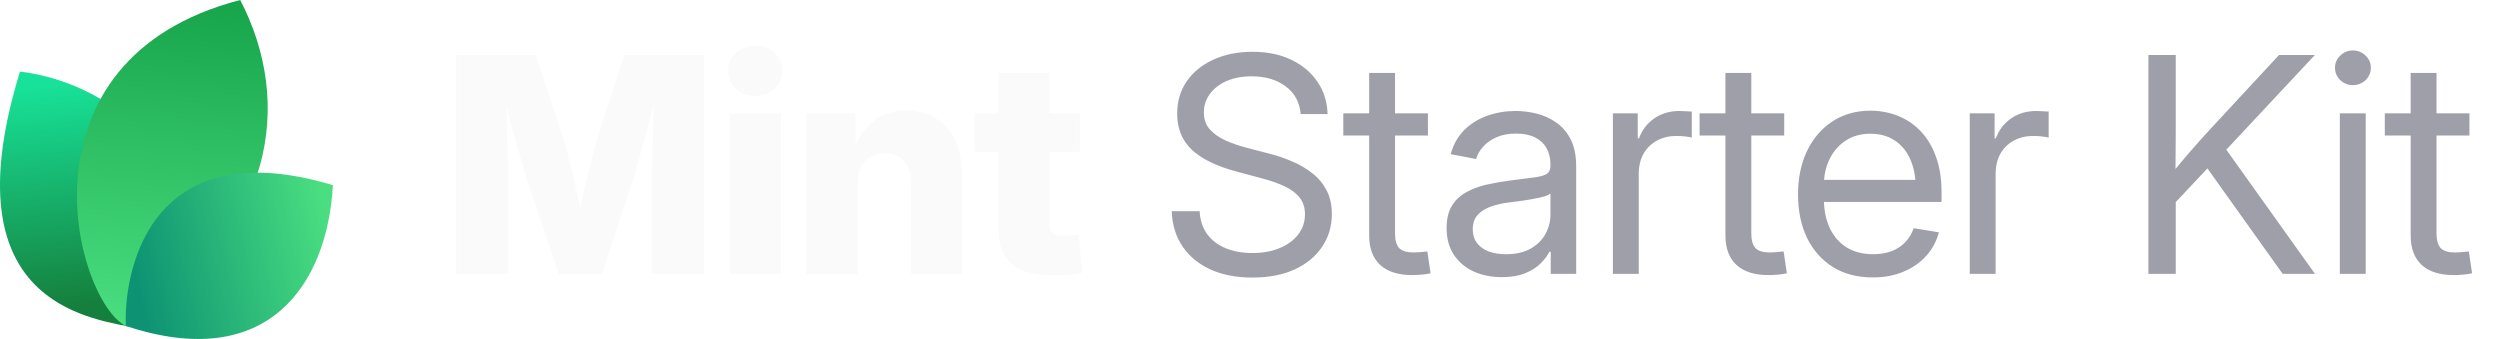
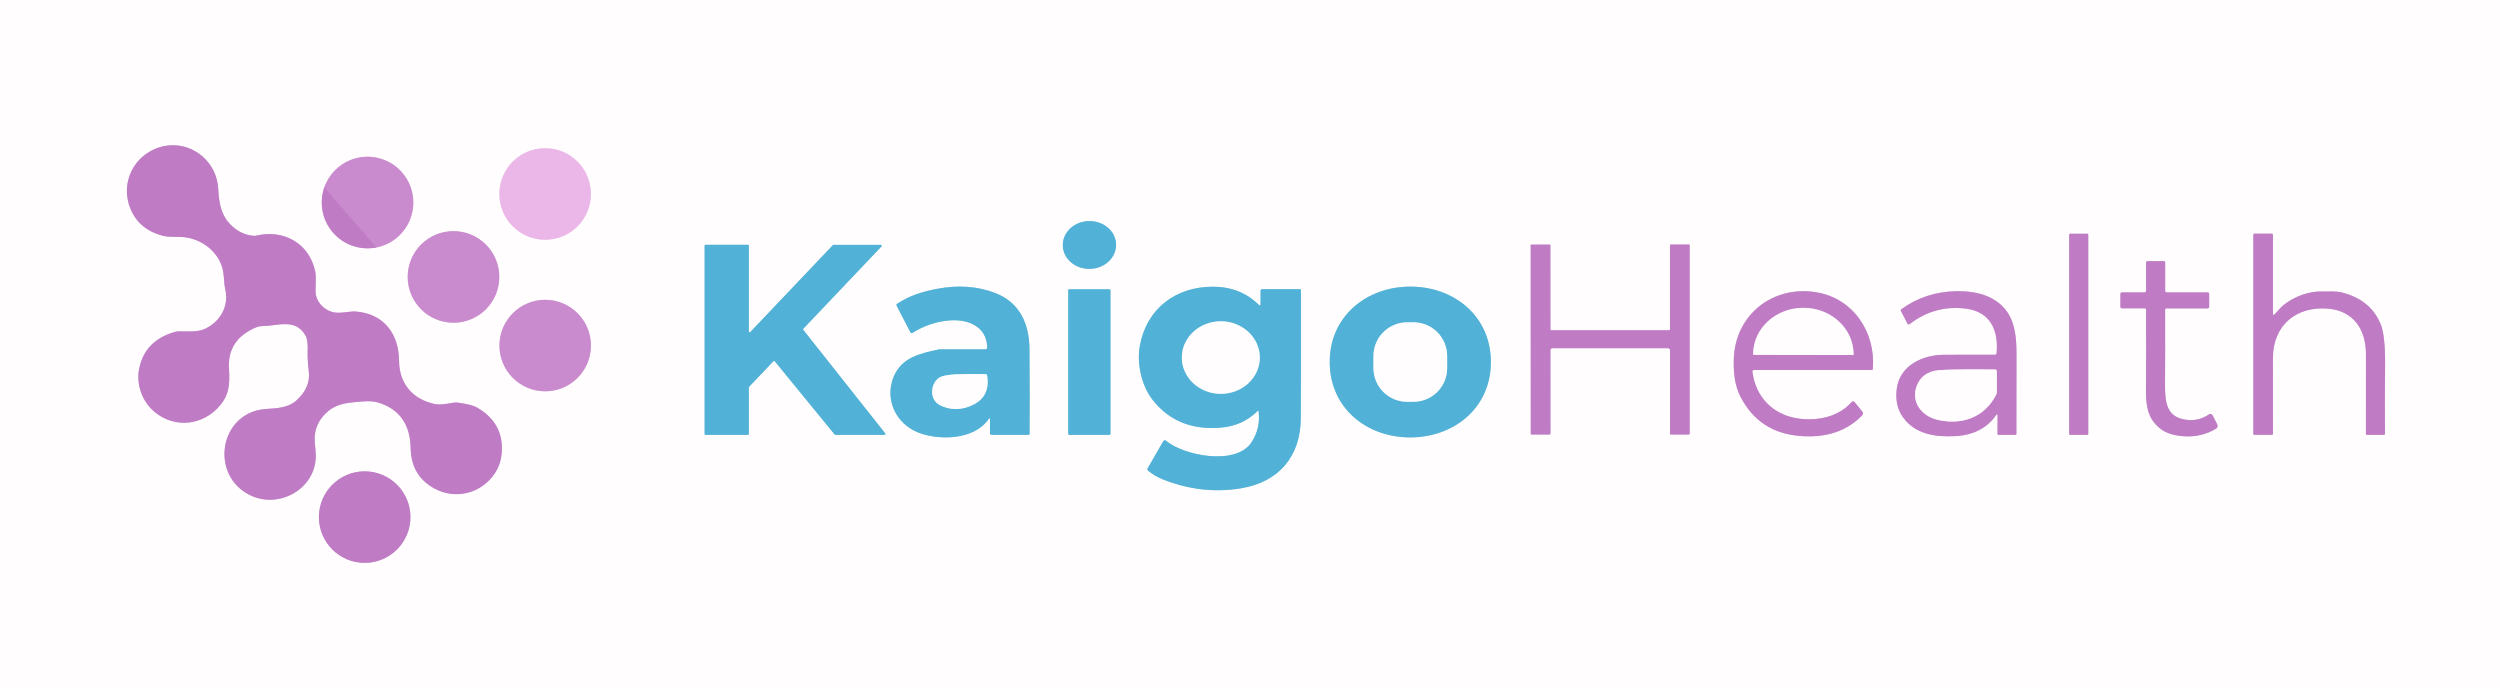
- <svg xmlns="http://www.w3.org/2000/svg" width="177" height="24" viewBox="0 0 177 24" fill="none">
-   <path d="M9.061 23.108C5.268 22.377 -3.391 20.627 1.417 5.064C9.634 6.099 16.973 14.064 9.061 23.108Z" fill="url(#paint0_linear_17557_2145)" />
-   <path d="M8.919 23.094C5.276 21.222 0.784 4.209 17.007 0C20.757 7.193 19.621 16.545 8.919 23.094Z" fill="url(#paint1_linear_17557_2145)" />
-   <path d="M8.914 23.079C8.735 19.882 10.159 9.085 23.57 13.111C23.181 20.123 18.984 26.418 8.914 23.079Z" fill="url(#paint2_linear_17557_2145)" />
-   <path d="M32.301 19.392V3.894H37.938L39.925 9.948C40.036 10.315 40.164 10.787 40.31 11.362C40.462 11.938 40.611 12.552 40.757 13.204C40.91 13.855 41.048 14.483 41.173 15.086C41.305 15.682 41.412 16.192 41.495 16.615H40.695C40.771 16.192 40.871 15.682 40.996 15.086C41.128 14.49 41.267 13.866 41.412 13.214C41.565 12.562 41.714 11.948 41.86 11.373C42.005 10.79 42.133 10.315 42.244 9.948L44.2 3.894H49.848V19.392H46.166V12.704C46.166 12.357 46.173 11.917 46.187 11.383C46.2 10.849 46.214 10.27 46.228 9.646C46.249 9.022 46.266 8.391 46.28 7.753C46.301 7.115 46.311 6.519 46.311 5.964H46.623C46.485 6.561 46.332 7.181 46.166 7.826C45.999 8.471 45.833 9.102 45.666 9.719C45.507 10.336 45.351 10.901 45.198 11.414C45.053 11.928 44.928 12.357 44.824 12.704L42.608 19.392H39.561L37.314 12.704C37.203 12.357 37.072 11.928 36.919 11.414C36.773 10.901 36.614 10.34 36.441 9.729C36.274 9.112 36.104 8.481 35.931 7.836C35.764 7.192 35.608 6.567 35.463 5.964H35.827C35.834 6.512 35.844 7.105 35.858 7.743C35.872 8.374 35.886 9.005 35.9 9.636C35.92 10.26 35.938 10.839 35.952 11.373C35.965 11.907 35.972 12.351 35.972 12.704V19.392H32.301ZM51.668 19.392V8.024H55.288V19.392H51.668ZM53.468 6.786C52.927 6.786 52.473 6.616 52.105 6.276C51.738 5.93 51.554 5.507 51.554 5.007C51.554 4.508 51.738 4.088 52.105 3.749C52.473 3.409 52.927 3.239 53.468 3.239C54.009 3.239 54.463 3.409 54.83 3.749C55.198 4.082 55.382 4.501 55.382 5.007C55.382 5.507 55.198 5.93 54.83 6.276C54.463 6.616 54.009 6.786 53.468 6.786ZM60.708 13.027V19.392H57.088V8.024H60.551L60.593 10.967H60.281C60.593 10.024 61.061 9.268 61.685 8.7C62.309 8.124 63.138 7.836 64.171 7.836C64.975 7.836 65.672 8.017 66.262 8.377C66.851 8.731 67.302 9.234 67.614 9.885C67.933 10.537 68.092 11.307 68.092 12.194V19.392H64.483V12.912C64.483 12.26 64.32 11.754 63.994 11.394C63.675 11.033 63.221 10.853 62.632 10.853C62.25 10.853 61.914 10.936 61.623 11.102C61.332 11.269 61.106 11.515 60.947 11.841C60.787 12.16 60.708 12.555 60.708 13.027ZM76.456 8.024V10.749H69.008V8.024H76.456ZM70.683 5.163H74.292V15.783C74.292 16.102 74.361 16.334 74.5 16.48C74.646 16.625 74.899 16.698 75.259 16.698C75.405 16.698 75.596 16.688 75.831 16.667C76.074 16.646 76.251 16.629 76.362 16.615L76.632 19.309C76.313 19.378 75.963 19.427 75.582 19.455C75.207 19.482 74.836 19.496 74.469 19.496C73.2 19.496 72.25 19.222 71.619 18.674C70.995 18.127 70.683 17.308 70.683 16.22V5.163Z" fill="#FAFAFA" />
-   <path d="M88.667 19.652C87.523 19.652 86.528 19.458 85.682 19.07C84.843 18.681 84.188 18.137 83.716 17.437C83.245 16.736 82.992 15.908 82.957 14.951H84.933C84.968 15.596 85.148 16.14 85.474 16.584C85.8 17.021 86.24 17.354 86.795 17.582C87.35 17.804 87.974 17.915 88.667 17.915C89.388 17.915 90.026 17.801 90.581 17.572C91.143 17.343 91.583 17.024 91.902 16.615C92.228 16.199 92.391 15.717 92.391 15.169C92.391 14.698 92.266 14.306 92.017 13.994C91.767 13.675 91.413 13.408 90.956 13.193C90.498 12.978 89.954 12.787 89.323 12.621L87.502 12.132C86.123 11.765 85.082 11.255 84.382 10.603C83.689 9.944 83.342 9.095 83.342 8.055C83.342 7.174 83.571 6.404 84.028 5.746C84.486 5.087 85.117 4.577 85.921 4.217C86.726 3.849 87.645 3.666 88.678 3.666C89.718 3.666 90.63 3.853 91.413 4.227C92.204 4.602 92.824 5.122 93.275 5.787C93.726 6.446 93.965 7.209 93.993 8.076H92.089C92.013 7.23 91.656 6.574 91.018 6.11C90.387 5.638 89.586 5.403 88.615 5.403C87.95 5.403 87.36 5.513 86.847 5.735C86.341 5.957 85.946 6.262 85.661 6.651C85.377 7.032 85.235 7.469 85.235 7.961C85.235 8.447 85.377 8.849 85.661 9.168C85.946 9.48 86.317 9.74 86.774 9.948C87.232 10.149 87.724 10.319 88.251 10.457L89.884 10.884C90.439 11.023 90.977 11.206 91.496 11.435C92.023 11.657 92.495 11.934 92.911 12.267C93.334 12.593 93.67 12.995 93.92 13.474C94.17 13.945 94.294 14.504 94.294 15.149C94.294 16.015 94.066 16.788 93.608 17.468C93.157 18.148 92.512 18.681 91.673 19.07C90.834 19.458 89.832 19.652 88.667 19.652ZM101.097 8.024V9.594H95.106V8.024H101.097ZM96.937 5.163H98.767V16.521C98.767 17 98.865 17.347 99.059 17.562C99.26 17.77 99.6 17.874 100.078 17.874C100.21 17.874 100.366 17.867 100.546 17.853C100.733 17.832 100.903 17.815 101.056 17.801L101.285 19.351C101.097 19.392 100.886 19.423 100.65 19.444C100.414 19.465 100.189 19.475 99.974 19.475C98.996 19.475 98.244 19.236 97.717 18.758C97.197 18.272 96.937 17.579 96.937 16.677V5.163ZM106.33 19.621C105.595 19.621 104.932 19.489 104.343 19.226C103.754 18.955 103.285 18.564 102.939 18.05C102.592 17.53 102.419 16.896 102.419 16.147C102.419 15.495 102.547 14.965 102.804 14.556C103.06 14.146 103.403 13.828 103.833 13.599C104.263 13.363 104.742 13.186 105.269 13.068C105.796 12.95 106.333 12.857 106.881 12.787C107.574 12.69 108.132 12.617 108.555 12.569C108.978 12.52 109.287 12.441 109.481 12.33C109.675 12.212 109.772 12.014 109.772 11.737V11.654C109.772 11.203 109.679 10.815 109.492 10.489C109.311 10.163 109.041 9.91 108.68 9.729C108.32 9.549 107.872 9.459 107.338 9.459C106.805 9.459 106.34 9.546 105.945 9.719C105.556 9.892 105.241 10.118 104.998 10.395C104.755 10.665 104.593 10.953 104.509 11.258L102.71 10.915C102.897 10.222 103.22 9.65 103.677 9.199C104.135 8.748 104.679 8.412 105.31 8.19C105.941 7.968 106.607 7.857 107.307 7.857C107.8 7.857 108.295 7.92 108.795 8.044C109.301 8.169 109.765 8.381 110.188 8.679C110.611 8.97 110.951 9.369 111.208 9.875C111.464 10.374 111.593 11.005 111.593 11.768V19.392H109.793V17.822H109.7C109.568 18.085 109.363 18.359 109.086 18.643C108.809 18.921 108.444 19.153 107.994 19.34C107.543 19.527 106.988 19.621 106.33 19.621ZM106.621 17.998C107.321 17.998 107.904 17.867 108.368 17.603C108.84 17.333 109.19 16.986 109.419 16.563C109.654 16.133 109.772 15.682 109.772 15.211V13.692C109.703 13.769 109.554 13.841 109.325 13.911C109.096 13.973 108.829 14.032 108.524 14.088C108.226 14.143 107.921 14.192 107.609 14.233C107.304 14.275 107.033 14.309 106.798 14.337C106.354 14.393 105.938 14.49 105.549 14.628C105.168 14.76 104.86 14.954 104.624 15.211C104.388 15.467 104.27 15.811 104.27 16.241C104.27 16.615 104.367 16.934 104.561 17.198C104.762 17.461 105.04 17.662 105.393 17.801C105.747 17.933 106.156 17.998 106.621 17.998ZM114.193 19.392V8.024H115.951V9.792H116.045C116.253 9.209 116.61 8.741 117.116 8.388C117.622 8.034 118.219 7.857 118.905 7.857C119.058 7.857 119.217 7.864 119.384 7.878C119.55 7.885 119.682 7.892 119.779 7.899V9.74C119.716 9.719 119.578 9.695 119.363 9.667C119.155 9.639 118.922 9.625 118.666 9.625C118.174 9.625 117.726 9.733 117.324 9.948C116.922 10.163 116.603 10.471 116.367 10.874C116.138 11.276 116.024 11.758 116.024 12.319V19.392H114.193ZM126.322 8.024V9.594H120.33V8.024H126.322ZM122.161 5.163H123.992V16.521C123.992 17 124.089 17.347 124.283 17.562C124.484 17.77 124.824 17.874 125.302 17.874C125.434 17.874 125.59 17.867 125.77 17.853C125.958 17.832 126.127 17.815 126.28 17.801L126.509 19.351C126.322 19.392 126.11 19.423 125.874 19.444C125.639 19.465 125.413 19.475 125.198 19.475C124.221 19.475 123.468 19.236 122.941 18.758C122.421 18.272 122.161 17.579 122.161 16.677V5.163ZM132.604 19.642C131.502 19.642 130.555 19.396 129.765 18.903C128.974 18.404 128.364 17.714 127.934 16.834C127.511 15.946 127.3 14.927 127.3 13.775C127.3 12.611 127.511 11.584 127.934 10.697C128.364 9.802 128.964 9.102 129.734 8.596C130.51 8.089 131.408 7.836 132.428 7.836C133.1 7.836 133.738 7.954 134.341 8.19C134.952 8.426 135.489 8.783 135.954 9.261C136.425 9.74 136.793 10.343 137.056 11.071C137.327 11.792 137.462 12.645 137.462 13.63V14.296H128.433V12.735H136.463L135.631 13.297C135.631 12.541 135.506 11.876 135.257 11.3C135.007 10.725 134.643 10.277 134.165 9.958C133.686 9.632 133.107 9.469 132.428 9.469C131.748 9.469 131.162 9.632 130.67 9.958C130.177 10.284 129.796 10.725 129.526 11.279C129.262 11.827 129.13 12.441 129.13 13.12V14.046C129.13 14.864 129.273 15.572 129.557 16.168C129.841 16.757 130.243 17.211 130.763 17.53C131.283 17.842 131.901 17.998 132.615 17.998C133.093 17.998 133.523 17.929 133.905 17.79C134.293 17.645 134.619 17.433 134.882 17.156C135.153 16.879 135.354 16.546 135.486 16.157L137.275 16.449C137.108 17.08 136.81 17.634 136.38 18.113C135.95 18.591 135.413 18.966 134.768 19.236C134.123 19.507 133.402 19.642 132.604 19.642ZM139.459 19.392V8.024H141.217V9.792H141.311C141.519 9.209 141.876 8.741 142.382 8.388C142.888 8.034 143.485 7.857 144.171 7.857C144.324 7.857 144.483 7.864 144.649 7.878C144.816 7.885 144.948 7.892 145.045 7.899V9.74C144.982 9.719 144.844 9.695 144.629 9.667C144.421 9.639 144.188 9.625 143.932 9.625C143.439 9.625 142.992 9.733 142.59 9.948C142.188 10.163 141.869 10.471 141.633 10.874C141.404 11.276 141.29 11.758 141.29 12.319V19.392H139.459ZM153.429 14.961V12.715C153.783 12.257 154.136 11.82 154.49 11.404C154.844 10.981 155.204 10.565 155.572 10.156C155.939 9.74 156.314 9.327 156.695 8.918L161.355 3.894H163.893L157.277 10.967H157.184L153.429 14.961ZM152.108 19.392V3.894H154.043V9.241L154.022 12.559L154.043 13.505V19.392H152.108ZM161.615 19.392L155.967 11.477L157.173 9.969L163.903 19.392H161.615ZM165.661 19.392V8.024H167.492V19.392H165.661ZM166.587 6.027C166.24 6.027 165.942 5.909 165.692 5.673C165.443 5.43 165.318 5.139 165.318 4.799C165.318 4.459 165.443 4.172 165.692 3.936C165.942 3.693 166.24 3.572 166.587 3.572C166.934 3.572 167.232 3.693 167.482 3.936C167.731 4.172 167.856 4.459 167.856 4.799C167.856 5.139 167.731 5.43 167.482 5.673C167.232 5.909 166.934 6.027 166.587 6.027ZM174.836 8.024V9.594H168.844V8.024H174.836ZM170.675 5.163H172.506V16.521C172.506 17 172.603 17.347 172.797 17.562C172.998 17.77 173.338 17.874 173.816 17.874C173.948 17.874 174.104 17.867 174.284 17.853C174.472 17.832 174.641 17.815 174.794 17.801L175.023 19.351C174.836 19.392 174.624 19.423 174.388 19.444C174.153 19.465 173.927 19.475 173.712 19.475C172.735 19.475 171.982 19.236 171.455 18.758C170.935 18.272 170.675 17.579 170.675 16.677V5.163Z" fill="#9F9FA9" />
-   <defs>
-     <linearGradient id="paint0_linear_17557_2145" x1="3.776" y1="5.916" x2="5.232" y2="21.559" gradientUnits="userSpaceOnUse">
-       <stop stop-color="#18E299" />
-       <stop offset="1" stop-color="#15803D" />
-     </linearGradient>
-     <linearGradient id="paint1_linear_17557_2145" x1="12.171" y1="-0.718" x2="10.19" y2="22.983" gradientUnits="userSpaceOnUse">
-       <stop stop-color="#16A34A" />
-       <stop offset="1" stop-color="#4ADE80" />
-     </linearGradient>
-     <linearGradient id="paint2_linear_17557_2145" x1="23.133" y1="15.353" x2="9.338" y2="18.52" gradientUnits="userSpaceOnUse">
-       <stop stop-color="#4ADE80" />
-       <stop offset="1" stop-color="#0D9373" />
-     </linearGradient>
-   </defs>
+ <svg xmlns="http://www.w3.org/2000/svg" version="1.1" viewBox="0.00 0.00 946.00 260.00">
+   <g stroke-width="2.00" fill="none" stroke-linecap="butt">
+     <path stroke="#dfbde2" vector-effect="non-scaling-stroke" d="   M 96.04 89.23   Q 92.22 88.94 89.10 86.62   C 84.03 82.85 82.90 77.81 82.59 71.63   C 81.96 59.28 69.44 51.34 58.07 56.62   C 49.56 60.58 45.81 70.33 49.35 78.96   Q 52.62 86.94 61.79 89.27   Q 63.33 89.66 67.75 89.65   C 76.34 89.62 84.06 95.98 84.65 104.28   Q 84.94 108.36 85.20 109.37   C 86.84 115.76 83.25 121.89 77.49 124.46   C 74.59 125.75 71.10 125.39 67.80 125.39   A 6.47 6.34 -52.4 0 0 66.03 125.64   Q 54.94 128.83 52.70 139.31   C 51.42 145.32 53.73 151.91 58.51 155.89   C 66.13 162.25 76.99 161.02 83.33 153.34   C 86.67 149.31 87.01 145.60 86.65 139.37   Q 86.01 128.47 96.89 123.88   A 6.03 5.98 -56.8 0 1 99.14 123.40   C 105.30 123.33 111.66 120.35 115.54 126.85   Q 116.63 128.67 116.42 132.92   Q 116.28 135.70 116.85 140.50   Q 117.60 146.70 112.08 151.61   C 109.14 154.23 104.80 154.53 101.00 154.73   C 82.74 155.69 78.96 180.50 95.31 187.69   C 106.17 192.48 119.67 184.65 119.50 172.26   C 119.47 169.82 118.89 167.08 119.11 164.88   Q 119.68 159.18 124.43 155.38   C 128.09 152.46 132.31 152.35 137.19 151.92   Q 140.83 151.59 143.26 152.36   Q 155.14 156.10 155.40 169.63   Q 155.60 180.12 164.47 184.89   C 172.58 189.24 182.32 186.64 187.32 178.99   Q 190.21 174.58 189.88 168.49   Q 189.38 159.33 180.53 154.22   Q 178.56 153.08 173.17 152.35   A 5.13 4.98 -45.8 0 0 171.47 152.40   Q 166.66 153.34 164.52 152.89   C 156.11 151.09 151.07 145.13 151.01 136.64   C 150.94 126.13 145.09 118.75 134.76 117.89   C 132.17 117.68 128.53 118.85 125.77 118.08   C 122.30 117.11 119.43 114.00 119.40 110.18   C 119.38 107.75 119.73 104.65 119.22 102.44   C 116.86 92.04 107.41 86.74 97.03 89.15   A 3.14 3.09 -49.1 0 1 96.04 89.23" />
+     <path stroke="#f5daf3" vector-effect="non-scaling-stroke" d="   M 223.60 73.40   A 17.32 17.32 0.0 0 0 206.28 56.08   A 17.32 17.32 0.0 0 0 188.96 73.40   A 17.32 17.32 0.0 0 0 206.28 90.72   A 17.32 17.32 0.0 0 0 223.60 73.40" />
+     <path stroke="#dfbde2" vector-effect="non-scaling-stroke" d="   M 122.71 70.95   A 17.35 17.33 32.1 0 0 126.84 88.91   A 17.36 17.34 -28.1 0 0 142.45 93.64" />
+     <path stroke="#e5c4e6" vector-effect="non-scaling-stroke" d="   M 142.45 93.64   A 17.37 17.32 14.4 0 0 152.32 87.81   A 17.33 17.32 -45.9 0 0 151.95 65.04   A 17.33 17.32 57.9 0 0 132.57 60.58   A 17.33 17.33 0.0 0 0 122.71 70.95" />
+     <path stroke="#c584ca" vector-effect="non-scaling-stroke" d="   M 142.45 93.64   L 122.71 70.95" />
+     <path stroke="#a8d7ea" vector-effect="non-scaling-stroke" d="   M 422.318 92.507   A 10.08 9.05 -1.1 0 0 412.066 83.652   A 10.08 9.05 -1.1 0 0 402.162 92.894   A 10.08 9.05 -1.1 0 0 412.414 101.748   A 10.08 9.05 -1.1 0 0 422.318 92.507" />
+     <path stroke="#e5c4e6" vector-effect="non-scaling-stroke" d="   M 188.93 104.79   A 17.33 17.33 0.0 0 0 171.60 87.46   A 17.33 17.33 0.0 0 0 154.27 104.79   A 17.33 17.33 0.0 0 0 171.60 122.12   A 17.33 17.33 0.0 0 0 188.93 104.79" />
+     <path stroke="#dfbde2" vector-effect="non-scaling-stroke" d="   M 790.20 88.81   A 0.36 0.36 0.0 0 0 789.84 88.45   L 783.34 88.45   A 0.36 0.36 0.0 0 0 782.98 88.81   L 782.98 164.19   A 0.36 0.36 0.0 0 0 783.34 164.55   L 789.84 164.55   A 0.36 0.36 0.0 0 0 790.20 164.19   L 790.20 88.81" />
+     <path stroke="#dfbde2" vector-effect="non-scaling-stroke" d="   M 860.09 118.93   L 860.09 88.84   A 0.41 0.41 0.0 0 0 859.68 88.43   L 853.07 88.43   A 0.41 0.41 0.0 0 0 852.66 88.84   L 852.66 164.24   A 0.30 0.30 0.0 0 0 852.96 164.54   L 859.79 164.54   A 0.30 0.30 0.0 0 0 860.09 164.24   Q 860.10 144.72 860.08 135.49   C 860.06 123.13 868.90 115.73 881.00 116.80   C 890.71 117.65 895.26 124.80 895.28 134.00   Q 895.32 151.45 895.26 164.14   A 0.41 0.40 0.7 0 0 895.67 164.55   L 902.04 164.55   A 0.45 0.45 0.0 0 0 902.49 164.10   Q 902.35 151.87 902.51 139.52   Q 902.67 127.22 900.91 122.83   Q 897.13 113.44 886.15 110.67   C 883.82 110.08 881.26 110.38 878.99 110.30   C 873.76 110.11 868.39 112.12 864.34 115.24   C 862.68 116.52 861.63 118.15 860.48 119.11   A 0.24 0.24 0.0 0 1 860.09 118.93" />
+     <path stroke="#a8d7ea" vector-effect="non-scaling-stroke" d="   M 315.84 164.43   A 0.34 0.34 0.0 0 0 316.10 164.55   L 334.71 164.55   A 0.34 0.34 0.0 0 0 334.97 164.00   L 303.96 124.82   A 0.34 0.34 0.0 0 1 303.98 124.38   L 333.57 93.23   A 0.34 0.34 0.0 0 0 333.33 92.66   L 315.40 92.66   A 0.34 0.34 0.0 0 0 315.15 92.77   L 283.95 125.61   A 0.34 0.34 0.0 0 1 283.36 125.38   L 283.36 92.97   A 0.34 0.34 0.0 0 0 283.02 92.63   L 266.97 92.63   A 0.34 0.34 0.0 0 0 266.63 92.97   L 266.63 164.21   A 0.34 0.34 0.0 0 0 266.97 164.55   L 283.01 164.55   A 0.34 0.34 0.0 0 0 283.35 164.21   L 283.35 146.62   A 0.34 0.34 0.0 0 1 283.44 146.38   L 292.66 136.68   A 0.34 0.34 0.0 0 1 293.17 136.70   L 315.84 164.43" />
+     <path stroke="#dfbde2" vector-effect="non-scaling-stroke" d="   M 609.30 131.77   Q 630.25 131.77 631.23 131.77   A 0.71 0.70 0.2 0 1 631.93 132.47   L 631.93 164.04   A 0.39 0.39 0.0 0 0 632.32 164.43   L 638.99 164.43   A 0.39 0.39 0.0 0 0 639.38 164.04   L 639.38 92.77   A 0.23 0.23 0.0 0 0 639.15 92.54   L 632.19 92.54   A 0.27 0.27 0.0 0 0 631.92 92.81   L 631.92 124.54   A 0.42 0.41 -89.9 0 1 631.51 124.96   Q 628.67 124.97 609.30 124.97   Q 589.93 124.98 587.09 124.97   A 0.42 0.41 89.9 0 1 586.68 124.55   L 586.67 92.82   A 0.27 0.27 0.0 0 0 586.40 92.55   L 579.44 92.55   A 0.23 0.23 0.0 0 0 579.21 92.78   L 579.24 164.05   A 0.39 0.39 0.0 0 0 579.63 164.44   L 586.30 164.44   A 0.39 0.39 0.0 0 0 586.69 164.05   L 586.68 132.48   A 0.71 0.70 -0.2 0 1 587.38 131.77   Q 588.35 131.77 609.30 131.77" />
+     <path stroke="#dfbde2" vector-effect="non-scaling-stroke" d="   M 818.82 98.82   L 812.60 98.82   A 0.53 0.53 0.0 0 0 812.07 99.35   L 812.07 110.07   A 0.57 0.57 0.0 0 1 811.50 110.64   L 802.95 110.64   A 0.59 0.59 0.0 0 0 802.36 111.23   L 802.36 116.09   A 0.59 0.59 0.0 0 0 802.95 116.68   L 811.67 116.68   A 0.38 0.38 0.0 0 1 812.05 117.05   Q 812.17 132.64 812.04 146.75   C 811.98 153.32 812.48 158.40 817.67 162.36   Q 820.53 164.55 825.70 165.03   Q 832.80 165.69 838.55 162.21   A 1.24 1.23 -29.4 0 0 839.01 160.59   L 837.21 157.12   A 0.91 0.91 0.0 0 0 835.89 156.79   Q 832.28 159.28 827.99 158.92   C 819.94 158.25 819.18 152.64 819.24 145.35   Q 819.33 135.17 819.28 117.17   A 0.48 0.48 0.0 0 1 819.76 116.69   L 835.37 116.69   A 0.59 0.58 -90.0 0 0 835.95 116.10   L 835.95 111.17   A 0.53 0.53 0.0 0 0 835.42 110.64   L 819.89 110.64   A 0.59 0.59 0.0 0 1 819.30 110.05   L 819.30 99.30   A 0.48 0.48 0.0 0 0 818.82 98.82" />
+     <path stroke="#a8d7ea" vector-effect="non-scaling-stroke" d="   M 374.62 158.44   L 374.62 163.97   A 0.58 0.57 90.0 0 0 375.19 164.55   L 389.19 164.55   A 0.39 0.39 0.0 0 0 389.58 164.16   Q 389.70 151.06 389.55 132.01   C 389.47 122.57 385.86 114.51 376.79 110.96   Q 366.73 107.02 354.71 109.27   C 348.83 110.38 344.18 111.91 339.50 114.91   A 0.59 0.59 0.0 0 0 339.29 115.68   L 344.49 125.72   A 0.58 0.58 0.0 0 0 345.32 125.95   Q 351.38 122.11 358.46 121.32   C 365.72 120.50 373.46 123.20 373.56 131.56   A 0.61 0.61 0.0 0 1 372.95 132.18   L 355.61 132.18   A 1.40 1.26 -48.1 0 0 355.33 132.21   C 348.03 133.75 341.08 135.31 338.10 142.71   C 334.66 151.25 339.11 160.42 347.53 163.70   C 355.17 166.68 368.78 166.65 374.26 158.34   A 0.20 0.19 -28.8 0 1 374.62 158.44" />
+     <path stroke="#a8d7ea" vector-effect="non-scaling-stroke" d="   M 476.41 115.43   Q 469.45 108.50 458.97 108.49   C 445.00 108.48 433.91 116.69 431.32 130.81   C 430.10 137.46 431.89 145.97 436.28 151.48   Q 445.74 163.34 462.30 161.78   Q 470.39 161.02 475.90 155.49   A 0.21 0.20 63.8 0 1 476.25 155.61   Q 477.07 161.96 473.62 167.30   C 467.70 176.47 447.63 172.30 441.21 166.76   A 0.67 0.67 0.0 0 0 440.20 166.93   L 434.30 177.16   A 0.76 0.75 35.1 0 0 434.47 178.12   Q 436.83 180.11 439.87 181.33   Q 454.64 187.26 469.67 184.76   C 483.86 182.40 492.08 172.74 492.21 158.49   Q 492.36 140.60 492.27 109.79   A 0.36 0.35 0.0 0 0 491.91 109.44   L 477.51 109.44   A 0.52 0.51 -90.0 0 0 477.00 109.96   L 477.00 115.19   A 0.35 0.34 22.5 0 1 476.41 115.43" />
+     <path stroke="#a8d7ea" vector-effect="non-scaling-stroke" d="   M 503.17 137.13   C 503.25 154.43 517.18 165.59 533.79 165.51   C 550.40 165.44 564.23 154.14 564.15 136.84   C 564.06 119.55 550.13 108.38 533.52 108.46   C 516.91 108.54 503.08 119.84 503.17 137.13" />
+     <path stroke="#a8d7ea" vector-effect="non-scaling-stroke" d="   M 420.19 109.84   A 0.39 0.39 0.0 0 0 419.80 109.45   L 404.62 109.45   A 0.39 0.39 0.0 0 0 404.23 109.84   L 404.23 164.16   A 0.39 0.39 0.0 0 0 404.62 164.55   L 419.80 164.55   A 0.39 0.39 0.0 0 0 420.19 164.16   L 420.19 109.84" />
+     <path stroke="#dfbde2" vector-effect="non-scaling-stroke" d="   M 700.63 152.15   C 695.75 157.77 687.59 159.44 680.31 158.34   C 670.83 156.91 664.33 150.24 663.11 140.65   A 0.57 0.56 86.4 0 1 663.67 140.01   L 708.21 140.01   A 0.48 0.48 0.0 0 0 708.69 139.56   C 709.77 125.49 701.11 112.76 687.09 110.56   C 670.63 107.96 656.43 119.29 656.06 136.13   C 655.95 140.97 656.38 145.82 658.61 150.13   Q 665.57 163.67 681.04 164.97   Q 695.87 166.21 704.66 157.16   A 1.05 1.04 -42.9 0 0 704.72 155.76   L 701.79 152.17   A 0.76 0.76 0.0 0 0 700.63 152.15" />
+     <path stroke="#dfbde2" vector-effect="non-scaling-stroke" d="   M 755.87 157.01   L 755.87 164.31   A 0.25 0.25 0.0 0 0 756.12 164.56   L 762.70 164.56   A 0.31 0.30 -90.0 0 0 763.00 164.25   Q 762.97 146.62 763.04 134.84   C 763.10 125.38 762.03 117.54 753.84 113.00   Q 748.48 110.02 740.01 110.20   C 732.55 110.37 725.49 112.57 719.40 117.08   A 0.42 0.41 58.1 0 0 719.28 117.61   L 721.81 122.50   A 0.50 0.49 57.8 0 0 722.55 122.67   Q 732.12 115.28 743.96 116.80   C 753.28 117.99 756.33 125.15 755.50 133.72   A 0.56 0.56 0.0 0 1 754.94 134.22   Q 736.84 134.26 735.74 134.25   C 727.75 134.23 719.00 138.15 717.77 146.87   Q 716.85 153.41 720.11 157.93   C 724.70 164.30 732.31 165.46 740.02 165.02   Q 750.30 164.44 755.47 156.88   A 0.22 0.22 0.0 0 1 755.87 157.01" />
+     <path stroke="#e5c4e6" vector-effect="non-scaling-stroke" d="   M 223.61 130.76   A 17.31 17.31 0.0 0 0 206.30 113.45   A 17.31 17.31 0.0 0 0 188.99 130.76   A 17.31 17.31 0.0 0 0 206.30 148.07   A 17.31 17.31 0.0 0 0 223.61 130.76" />
+     <path stroke="#dfbde2" vector-effect="non-scaling-stroke" d="   M 155.31 195.67   A 17.32 17.32 0.0 0 0 137.99 178.35   A 17.32 17.32 0.0 0 0 120.67 195.67   A 17.32 17.32 0.0 0 0 137.99 212.99   A 17.32 17.32 0.0 0 0 155.31 195.67" />
+     <path stroke="#a8d7ea" vector-effect="non-scaling-stroke" d="   M 372.96 141.57   Q 366.59 141.41 362.02 141.63   Q 356.86 141.88 355.32 142.96   C 351.90 145.35 351.71 151.34 355.67 153.31   Q 361.31 156.11 367.36 153.57   Q 374.92 150.39 373.50 142.04   A 0.57 0.56 85.6 0 0 372.96 141.57" />
+     <path stroke="#a8d7ea" vector-effect="non-scaling-stroke" d="   M 447.21 135.223   A 14.75 13.72 -179.7 0 0 461.888 149.02   A 14.75 13.72 -179.7 0 0 476.71 135.377   A 14.75 13.72 -179.7 0 0 462.032 121.58   A 14.75 13.72 -179.7 0 0 447.21 135.223" />
+     <path stroke="#a8d7ea" vector-effect="non-scaling-stroke" d="   M 547.60 134.71   A 12.74 12.74 0.0 0 0 534.86 121.97   L 532.46 121.97   A 12.74 12.74 0.0 0 0 519.72 134.71   L 519.72 139.29   A 12.74 12.74 0.0 0 0 532.46 152.03   L 534.86 152.03   A 12.74 12.74 0.0 0 0 547.60 139.29   L 547.60 134.71" />
+     <path stroke="#dfbde2" vector-effect="non-scaling-stroke" d="   M 663.53 134.28   L 701.25 134.34   A 0.13 0.13 0.0 0 0 701.38 134.21   L 701.38 134.05   A 18.97 17.53 0.1 0 0 682.45 116.49   L 682.41 116.49   A 18.97 17.53 0.1 0 0 663.40 133.99   L 663.40 134.15   A 0.13 0.13 0.0 0 0 663.53 134.28" />
+     <path stroke="#dfbde2" vector-effect="non-scaling-stroke" d="   M 754.93 139.82   Q 738.56 139.65 733.59 140.09   Q 727.30 140.66 725.27 146.11   C 723.01 152.21 727.22 157.45 733.14 158.85   C 742.25 161.00 751.00 158.04 755.40 149.24   A 2.06 1.96 59.5 0 0 755.61 148.34   L 755.61 140.50   A 0.68 0.68 0.0 0 0 754.93 139.82" />
+   </g>
+   <path fill="#fffdfe" d="   M 946.00 0.00   L 946.00 260.00   L 0.00 260.00   L 0.00 0.00   L 946.00 0.00   Z   M 96.04 89.23   Q 92.22 88.94 89.10 86.62   C 84.03 82.85 82.90 77.81 82.59 71.63   C 81.96 59.28 69.44 51.34 58.07 56.62   C 49.56 60.58 45.81 70.33 49.35 78.96   Q 52.62 86.94 61.79 89.27   Q 63.33 89.66 67.75 89.65   C 76.34 89.62 84.06 95.98 84.65 104.28   Q 84.94 108.36 85.20 109.37   C 86.84 115.76 83.25 121.89 77.49 124.46   C 74.59 125.75 71.10 125.39 67.80 125.39   A 6.47 6.34 -52.4 0 0 66.03 125.64   Q 54.94 128.83 52.70 139.31   C 51.42 145.32 53.73 151.91 58.51 155.89   C 66.13 162.25 76.99 161.02 83.33 153.34   C 86.67 149.31 87.01 145.60 86.65 139.37   Q 86.01 128.47 96.89 123.88   A 6.03 5.98 -56.8 0 1 99.14 123.40   C 105.30 123.33 111.66 120.35 115.54 126.85   Q 116.63 128.67 116.42 132.92   Q 116.28 135.70 116.85 140.50   Q 117.60 146.70 112.08 151.61   C 109.14 154.23 104.80 154.53 101.00 154.73   C 82.74 155.69 78.96 180.50 95.31 187.69   C 106.17 192.48 119.67 184.65 119.50 172.26   C 119.47 169.82 118.89 167.08 119.11 164.88   Q 119.68 159.18 124.43 155.38   C 128.09 152.46 132.31 152.35 137.19 151.92   Q 140.83 151.59 143.26 152.36   Q 155.14 156.10 155.40 169.63   Q 155.60 180.12 164.47 184.89   C 172.58 189.24 182.32 186.64 187.32 178.99   Q 190.21 174.58 189.88 168.49   Q 189.38 159.33 180.53 154.22   Q 178.56 153.08 173.17 152.35   A 5.13 4.98 -45.8 0 0 171.47 152.40   Q 166.66 153.34 164.52 152.89   C 156.11 151.09 151.07 145.13 151.01 136.64   C 150.94 126.13 145.09 118.75 134.76 117.89   C 132.17 117.68 128.53 118.85 125.77 118.08   C 122.30 117.11 119.43 114.00 119.40 110.18   C 119.38 107.75 119.73 104.65 119.22 102.44   C 116.86 92.04 107.41 86.74 97.03 89.15   A 3.14 3.09 -49.1 0 1 96.04 89.23   Z   M 223.60 73.40   A 17.32 17.32 0.0 0 0 206.28 56.08   A 17.32 17.32 0.0 0 0 188.96 73.40   A 17.32 17.32 0.0 0 0 206.28 90.72   A 17.32 17.32 0.0 0 0 223.60 73.40   Z   M 122.71 70.95   A 17.35 17.33 32.1 0 0 126.84 88.91   A 17.36 17.34 -28.1 0 0 142.45 93.64   A 17.37 17.32 14.4 0 0 152.32 87.81   A 17.33 17.32 -45.9 0 0 151.95 65.04   A 17.33 17.32 57.9 0 0 132.57 60.58   A 17.33 17.33 0.0 0 0 122.71 70.95   Z   M 422.318 92.507   A 10.08 9.05 -1.1 0 0 412.066 83.652   A 10.08 9.05 -1.1 0 0 402.162 92.894   A 10.08 9.05 -1.1 0 0 412.414 101.748   A 10.08 9.05 -1.1 0 0 422.318 92.507   Z   M 188.93 104.79   A 17.33 17.33 0.0 0 0 171.60 87.46   A 17.33 17.33 0.0 0 0 154.27 104.79   A 17.33 17.33 0.0 0 0 171.60 122.12   A 17.33 17.33 0.0 0 0 188.93 104.79   Z   M 790.20 88.81   A 0.36 0.36 0.0 0 0 789.84 88.45   L 783.34 88.45   A 0.36 0.36 0.0 0 0 782.98 88.81   L 782.98 164.19   A 0.36 0.36 0.0 0 0 783.34 164.55   L 789.84 164.55   A 0.36 0.36 0.0 0 0 790.20 164.19   L 790.20 88.81   Z   M 860.09 118.93   L 860.09 88.84   A 0.41 0.41 0.0 0 0 859.68 88.43   L 853.07 88.43   A 0.41 0.41 0.0 0 0 852.66 88.84   L 852.66 164.24   A 0.30 0.30 0.0 0 0 852.96 164.54   L 859.79 164.54   A 0.30 0.30 0.0 0 0 860.09 164.24   Q 860.10 144.72 860.08 135.49   C 860.06 123.13 868.90 115.73 881.00 116.80   C 890.71 117.65 895.26 124.80 895.28 134.00   Q 895.32 151.45 895.26 164.14   A 0.41 0.40 0.7 0 0 895.67 164.55   L 902.04 164.55   A 0.45 0.45 0.0 0 0 902.49 164.10   Q 902.35 151.87 902.51 139.52   Q 902.67 127.22 900.91 122.83   Q 897.13 113.44 886.15 110.67   C 883.82 110.08 881.26 110.38 878.99 110.30   C 873.76 110.11 868.39 112.12 864.34 115.24   C 862.68 116.52 861.63 118.15 860.48 119.11   A 0.24 0.24 0.0 0 1 860.09 118.93   Z   M 315.84 164.43   A 0.34 0.34 0.0 0 0 316.10 164.55   L 334.71 164.55   A 0.34 0.34 0.0 0 0 334.97 164.00   L 303.96 124.82   A 0.34 0.34 0.0 0 1 303.98 124.38   L 333.57 93.23   A 0.34 0.34 0.0 0 0 333.33 92.66   L 315.40 92.66   A 0.34 0.34 0.0 0 0 315.15 92.77   L 283.95 125.61   A 0.34 0.34 0.0 0 1 283.36 125.38   L 283.36 92.97   A 0.34 0.34 0.0 0 0 283.02 92.63   L 266.97 92.63   A 0.34 0.34 0.0 0 0 266.63 92.97   L 266.63 164.21   A 0.34 0.34 0.0 0 0 266.97 164.55   L 283.01 164.55   A 0.34 0.34 0.0 0 0 283.35 164.21   L 283.35 146.62   A 0.34 0.34 0.0 0 1 283.44 146.38   L 292.66 136.68   A 0.34 0.34 0.0 0 1 293.17 136.70   L 315.84 164.43   Z   M 609.30 131.77   Q 630.25 131.77 631.23 131.77   A 0.71 0.70 0.2 0 1 631.93 132.47   L 631.93 164.04   A 0.39 0.39 0.0 0 0 632.32 164.43   L 638.99 164.43   A 0.39 0.39 0.0 0 0 639.38 164.04   L 639.38 92.77   A 0.23 0.23 0.0 0 0 639.15 92.54   L 632.19 92.54   A 0.27 0.27 0.0 0 0 631.92 92.81   L 631.92 124.54   A 0.42 0.41 -89.9 0 1 631.51 124.96   Q 628.67 124.97 609.30 124.97   Q 589.93 124.98 587.09 124.97   A 0.42 0.41 89.9 0 1 586.68 124.55   L 586.67 92.82   A 0.27 0.27 0.0 0 0 586.40 92.55   L 579.44 92.55   A 0.23 0.23 0.0 0 0 579.21 92.78   L 579.24 164.05   A 0.39 0.39 0.0 0 0 579.63 164.44   L 586.30 164.44   A 0.39 0.39 0.0 0 0 586.69 164.05   L 586.68 132.48   A 0.71 0.70 -0.2 0 1 587.38 131.77   Q 588.35 131.77 609.30 131.77   Z   M 818.82 98.82   L 812.60 98.82   A 0.53 0.53 0.0 0 0 812.07 99.35   L 812.07 110.07   A 0.57 0.57 0.0 0 1 811.50 110.64   L 802.95 110.64   A 0.59 0.59 0.0 0 0 802.36 111.23   L 802.36 116.09   A 0.59 0.59 0.0 0 0 802.95 116.68   L 811.67 116.68   A 0.38 0.38 0.0 0 1 812.05 117.05   Q 812.17 132.64 812.04 146.75   C 811.98 153.32 812.48 158.40 817.67 162.36   Q 820.53 164.55 825.70 165.03   Q 832.80 165.69 838.55 162.21   A 1.24 1.23 -29.4 0 0 839.01 160.59   L 837.21 157.12   A 0.91 0.91 0.0 0 0 835.89 156.79   Q 832.28 159.28 827.99 158.92   C 819.94 158.25 819.18 152.64 819.24 145.35   Q 819.33 135.17 819.28 117.17   A 0.48 0.48 0.0 0 1 819.76 116.69   L 835.37 116.69   A 0.59 0.58 -90.0 0 0 835.95 116.10   L 835.95 111.17   A 0.53 0.53 0.0 0 0 835.42 110.64   L 819.89 110.64   A 0.59 0.59 0.0 0 1 819.30 110.05   L 819.30 99.30   A 0.48 0.48 0.0 0 0 818.82 98.82   Z   M 374.62 158.44   L 374.62 163.97   A 0.58 0.57 90.0 0 0 375.19 164.55   L 389.19 164.55   A 0.39 0.39 0.0 0 0 389.58 164.16   Q 389.70 151.06 389.55 132.01   C 389.47 122.57 385.86 114.51 376.79 110.96   Q 366.73 107.02 354.71 109.27   C 348.83 110.38 344.18 111.91 339.50 114.91   A 0.59 0.59 0.0 0 0 339.29 115.68   L 344.49 125.72   A 0.58 0.58 0.0 0 0 345.32 125.95   Q 351.38 122.11 358.46 121.32   C 365.72 120.50 373.46 123.20 373.56 131.56   A 0.61 0.61 0.0 0 1 372.95 132.18   L 355.61 132.18   A 1.40 1.26 -48.1 0 0 355.33 132.21   C 348.03 133.75 341.08 135.31 338.10 142.71   C 334.66 151.25 339.11 160.42 347.53 163.70   C 355.17 166.68 368.78 166.65 374.26 158.34   A 0.20 0.19 -28.8 0 1 374.62 158.44   Z   M 476.41 115.43   Q 469.45 108.50 458.97 108.49   C 445.00 108.48 433.91 116.69 431.32 130.81   C 430.10 137.46 431.89 145.97 436.28 151.48   Q 445.74 163.34 462.30 161.78   Q 470.39 161.02 475.90 155.49   A 0.21 0.20 63.8 0 1 476.25 155.61   Q 477.07 161.96 473.62 167.30   C 467.70 176.47 447.63 172.30 441.21 166.76   A 0.67 0.67 0.0 0 0 440.20 166.93   L 434.30 177.16   A 0.76 0.75 35.1 0 0 434.47 178.12   Q 436.83 180.11 439.87 181.33   Q 454.64 187.26 469.67 184.76   C 483.86 182.40 492.08 172.74 492.21 158.49   Q 492.36 140.60 492.27 109.79   A 0.36 0.35 0.0 0 0 491.91 109.44   L 477.51 109.44   A 0.52 0.51 -90.0 0 0 477.00 109.96   L 477.00 115.19   A 0.35 0.34 22.5 0 1 476.41 115.43   Z   M 503.17 137.13   C 503.25 154.43 517.18 165.59 533.79 165.51   C 550.40 165.44 564.23 154.14 564.15 136.84   C 564.06 119.55 550.13 108.38 533.52 108.46   C 516.91 108.54 503.08 119.84 503.17 137.13   Z   M 420.19 109.84   A 0.39 0.39 0.0 0 0 419.80 109.45   L 404.62 109.45   A 0.39 0.39 0.0 0 0 404.23 109.84   L 404.23 164.16   A 0.39 0.39 0.0 0 0 404.62 164.55   L 419.80 164.55   A 0.39 0.39 0.0 0 0 420.19 164.16   L 420.19 109.84   Z   M 700.63 152.15   C 695.75 157.77 687.59 159.44 680.31 158.34   C 670.83 156.91 664.33 150.24 663.11 140.65   A 0.57 0.56 86.4 0 1 663.67 140.01   L 708.21 140.01   A 0.48 0.48 0.0 0 0 708.69 139.56   C 709.77 125.49 701.11 112.76 687.09 110.56   C 670.63 107.96 656.43 119.29 656.06 136.13   C 655.95 140.97 656.38 145.82 658.61 150.13   Q 665.57 163.67 681.04 164.97   Q 695.87 166.21 704.66 157.16   A 1.05 1.04 -42.9 0 0 704.72 155.76   L 701.79 152.17   A 0.76 0.76 0.0 0 0 700.63 152.15   Z   M 755.87 157.01   L 755.87 164.31   A 0.25 0.25 0.0 0 0 756.12 164.56   L 762.70 164.56   A 0.31 0.30 -90.0 0 0 763.00 164.25   Q 762.97 146.62 763.04 134.84   C 763.10 125.38 762.03 117.54 753.84 113.00   Q 748.48 110.02 740.01 110.20   C 732.55 110.37 725.49 112.57 719.40 117.08   A 0.42 0.41 58.1 0 0 719.28 117.61   L 721.81 122.50   A 0.50 0.49 57.8 0 0 722.55 122.67   Q 732.12 115.28 743.96 116.80   C 753.28 117.99 756.33 125.15 755.50 133.72   A 0.56 0.56 0.0 0 1 754.94 134.22   Q 736.84 134.26 735.74 134.25   C 727.75 134.23 719.00 138.15 717.77 146.87   Q 716.85 153.41 720.11 157.93   C 724.70 164.30 732.31 165.46 740.02 165.02   Q 750.30 164.44 755.47 156.88   A 0.22 0.22 0.0 0 1 755.87 157.01   Z   M 223.61 130.76   A 17.31 17.31 0.0 0 0 206.30 113.45   A 17.31 17.31 0.0 0 0 188.99 130.76   A 17.31 17.31 0.0 0 0 206.30 148.07   A 17.31 17.31 0.0 0 0 223.61 130.76   Z   M 155.31 195.67   A 17.32 17.32 0.0 0 0 137.99 178.35   A 17.32 17.32 0.0 0 0 120.67 195.67   A 17.32 17.32 0.0 0 0 137.99 212.99   A 17.32 17.32 0.0 0 0 155.31 195.67   Z" />
+   <path fill="#bf7cc5" d="   M 97.03 89.15   C 107.41 86.74 116.86 92.04 119.22 102.44   C 119.73 104.65 119.38 107.75 119.40 110.18   C 119.43 114.00 122.30 117.11 125.77 118.08   C 128.53 118.85 132.17 117.68 134.76 117.89   C 145.09 118.75 150.94 126.13 151.01 136.64   C 151.07 145.13 156.11 151.09 164.52 152.89   Q 166.66 153.34 171.47 152.40   A 5.13 4.98 -45.8 0 1 173.17 152.35   Q 178.56 153.08 180.53 154.22   Q 189.38 159.33 189.88 168.49   Q 190.21 174.58 187.32 178.99   C 182.32 186.64 172.58 189.24 164.47 184.89   Q 155.60 180.12 155.40 169.63   Q 155.14 156.10 143.26 152.36   Q 140.83 151.59 137.19 151.92   C 132.31 152.35 128.09 152.46 124.43 155.38   Q 119.68 159.18 119.11 164.88   C 118.89 167.08 119.47 169.82 119.50 172.26   C 119.67 184.65 106.17 192.48 95.31 187.69   C 78.96 180.50 82.74 155.69 101.00 154.73   C 104.80 154.53 109.14 154.23 112.08 151.61   Q 117.60 146.70 116.85 140.50   Q 116.28 135.70 116.42 132.92   Q 116.63 128.67 115.54 126.85   C 111.66 120.35 105.30 123.33 99.14 123.40   A 6.03 5.98 -56.8 0 0 96.89 123.88   Q 86.01 128.47 86.65 139.37   C 87.01 145.60 86.67 149.31 83.33 153.34   C 76.99 161.02 66.13 162.25 58.51 155.89   C 53.73 151.91 51.42 145.32 52.70 139.31   Q 54.94 128.83 66.03 125.64   A 6.47 6.34 -52.4 0 1 67.80 125.39   C 71.10 125.39 74.59 125.75 77.49 124.46   C 83.25 121.89 86.84 115.76 85.20 109.37   Q 84.94 108.36 84.65 104.28   C 84.06 95.98 76.34 89.62 67.75 89.65   Q 63.33 89.66 61.79 89.27   Q 52.62 86.94 49.35 78.96   C 45.81 70.33 49.56 60.58 58.07 56.62   C 69.44 51.34 81.96 59.28 82.59 71.63   C 82.90 77.81 84.03 82.85 89.10 86.62   Q 92.22 88.94 96.04 89.23   A 3.14 3.09 -49.1 0 0 97.03 89.15   Z" />
+   <circle fill="#ebb7e8" cx="206.28" cy="73.40" r="17.32" />
+   <path fill="#ca8bce" d="   M 142.45 93.64   L 122.71 70.95   A 17.33 17.33 0.0 0 1 132.57 60.58   A 17.33 17.32 57.9 0 1 151.95 65.04   A 17.33 17.32 -45.9 0 1 152.32 87.81   A 17.37 17.32 14.4 0 1 142.45 93.64   Z" />
+   <path fill="#bf7cc5" d="   M 142.45 93.64   A 17.36 17.34 -28.1 0 1 126.84 88.91   A 17.35 17.33 32.1 0 1 122.71 70.95   L 142.45 93.64   Z" />
+   <ellipse fill="#51b1d6" cx="0.00" cy="0.00" transform="translate(412.24,92.70) rotate(-1.1)" rx="10.08" ry="9.05" />
+   <circle fill="#ca8bce" cx="171.60" cy="104.79" r="17.33" />
+   <rect fill="#bf7cc5" x="782.98" y="88.45" width="7.22" height="76.10" rx="0.36" />
+   <path fill="#bf7cc5" d="   M 860.48 119.11   C 861.63 118.15 862.68 116.52 864.34 115.24   C 868.39 112.12 873.76 110.11 878.99 110.30   C 881.26 110.38 883.82 110.08 886.15 110.67   Q 897.13 113.44 900.91 122.83   Q 902.67 127.22 902.51 139.52   Q 902.35 151.87 902.49 164.10   A 0.45 0.45 0.0 0 1 902.04 164.55   L 895.67 164.55   A 0.41 0.40 0.7 0 1 895.26 164.14   Q 895.32 151.45 895.28 134.00   C 895.26 124.80 890.71 117.65 881.00 116.80   C 868.90 115.73 860.06 123.13 860.08 135.49   Q 860.10 144.72 860.09 164.24   A 0.30 0.30 0.0 0 1 859.79 164.54   L 852.96 164.54   A 0.30 0.30 0.0 0 1 852.66 164.24   L 852.66 88.84   A 0.41 0.41 0.0 0 1 853.07 88.43   L 859.68 88.43   A 0.41 0.41 0.0 0 1 860.09 88.84   L 860.09 118.93   A 0.24 0.24 0.0 0 0 860.48 119.11   Z" />
+   <path fill="#51b1d6" d="   M 315.84 164.43   L 293.17 136.70   A 0.34 0.34 0.0 0 0 292.66 136.68   L 283.44 146.38   A 0.34 0.34 0.0 0 0 283.35 146.62   L 283.35 164.21   A 0.34 0.34 0.0 0 1 283.01 164.55   L 266.97 164.55   A 0.34 0.34 0.0 0 1 266.63 164.21   L 266.63 92.97   A 0.34 0.34 0.0 0 1 266.97 92.63   L 283.02 92.63   A 0.34 0.34 0.0 0 1 283.36 92.97   L 283.36 125.38   A 0.34 0.34 0.0 0 0 283.95 125.61   L 315.15 92.77   A 0.34 0.34 0.0 0 1 315.40 92.66   L 333.33 92.66   A 0.34 0.34 0.0 0 1 333.57 93.23   L 303.98 124.38   A 0.34 0.34 0.0 0 0 303.96 124.82   L 334.97 164.00   A 0.34 0.34 0.0 0 1 334.71 164.55   L 316.10 164.55   A 0.34 0.34 0.0 0 1 315.84 164.43   Z" />
+   <path fill="#bf7cc5" d="   M 609.30 124.97   Q 628.67 124.97 631.51 124.96   A 0.42 0.41 -89.9 0 0 631.92 124.54   L 631.92 92.81   A 0.27 0.27 0.0 0 1 632.19 92.54   L 639.15 92.54   A 0.23 0.23 0.0 0 1 639.38 92.77   L 639.38 164.04   A 0.39 0.39 0.0 0 1 638.99 164.43   L 632.32 164.43   A 0.39 0.39 0.0 0 1 631.93 164.04   L 631.93 132.47   A 0.71 0.70 0.2 0 0 631.23 131.77   Q 630.25 131.77 609.30 131.77   Q 588.35 131.77 587.38 131.77   A 0.71 0.70 -0.2 0 0 586.68 132.48   L 586.69 164.05   A 0.39 0.39 0.0 0 1 586.30 164.44   L 579.63 164.44   A 0.39 0.39 0.0 0 1 579.24 164.05   L 579.21 92.78   A 0.23 0.23 0.0 0 1 579.44 92.55   L 586.40 92.55   A 0.27 0.27 0.0 0 1 586.67 92.82   L 586.68 124.55   A 0.42 0.41 89.9 0 0 587.09 124.97   Q 589.93 124.98 609.30 124.97   Z" />
+   <path fill="#bf7cc5" d="   M 819.30 99.30   L 819.30 110.05   A 0.59 0.59 0.0 0 0 819.89 110.64   L 835.42 110.64   A 0.53 0.53 0.0 0 1 835.95 111.17   L 835.95 116.10   A 0.59 0.58 -90.0 0 1 835.37 116.69   L 819.76 116.69   A 0.48 0.48 0.0 0 0 819.28 117.17   Q 819.33 135.17 819.24 145.35   C 819.18 152.64 819.94 158.25 827.99 158.92   Q 832.28 159.28 835.89 156.79   A 0.91 0.91 0.0 0 1 837.21 157.12   L 839.01 160.59   A 1.24 1.23 -29.4 0 1 838.55 162.21   Q 832.80 165.69 825.70 165.03   Q 820.53 164.55 817.67 162.36   C 812.48 158.40 811.98 153.32 812.04 146.75   Q 812.17 132.64 812.05 117.05   A 0.38 0.38 0.0 0 0 811.67 116.68   L 802.95 116.68   A 0.59 0.59 0.0 0 1 802.36 116.09   L 802.36 111.23   A 0.59 0.59 0.0 0 1 802.95 110.64   L 811.50 110.64   A 0.57 0.57 0.0 0 0 812.07 110.07   L 812.07 99.35   A 0.53 0.53 0.0 0 1 812.60 98.82   L 818.82 98.82   A 0.48 0.48 0.0 0 1 819.30 99.30   Z" />
+   <path fill="#51b1d6" d="   M 374.62 158.44   A 0.20 0.19 -28.8 0 0 374.26 158.34   C 368.78 166.65 355.17 166.68 347.53 163.70   C 339.11 160.42 334.66 151.25 338.10 142.71   C 341.08 135.31 348.03 133.75 355.33 132.21   A 1.40 1.26 -48.1 0 1 355.61 132.18   L 372.95 132.18   A 0.61 0.61 0.0 0 0 373.56 131.56   C 373.46 123.20 365.72 120.50 358.46 121.32   Q 351.38 122.11 345.32 125.95   A 0.58 0.58 0.0 0 1 344.49 125.72   L 339.29 115.68   A 0.59 0.59 0.0 0 1 339.50 114.91   C 344.18 111.91 348.83 110.38 354.71 109.27   Q 366.73 107.02 376.79 110.96   C 385.86 114.51 389.47 122.57 389.55 132.01   Q 389.70 151.06 389.58 164.16   A 0.39 0.39 0.0 0 1 389.19 164.55   L 375.19 164.55   A 0.58 0.57 -90.0 0 1 374.62 163.97   L 374.62 158.44   Z   M 372.96 141.57   Q 366.59 141.41 362.02 141.63   Q 356.86 141.88 355.32 142.96   C 351.90 145.35 351.71 151.34 355.67 153.31   Q 361.31 156.11 367.36 153.57   Q 374.92 150.39 373.50 142.04   A 0.57 0.56 85.6 0 0 372.96 141.57   Z" />
+   <path fill="#51b1d6" d="   M 477.00 115.19   L 477.00 109.96   A 0.52 0.51 90.0 0 1 477.51 109.44   L 491.91 109.44   A 0.36 0.35 -0.0 0 1 492.27 109.79   Q 492.36 140.60 492.21 158.49   C 492.08 172.74 483.86 182.40 469.67 184.76   Q 454.64 187.26 439.87 181.33   Q 436.83 180.11 434.47 178.12   A 0.76 0.75 35.1 0 1 434.30 177.16   L 440.20 166.93   A 0.67 0.67 0.0 0 1 441.21 166.76   C 447.63 172.30 467.70 176.47 473.62 167.30   Q 477.07 161.96 476.25 155.61   A 0.21 0.20 63.8 0 0 475.90 155.49   Q 470.39 161.02 462.30 161.78   Q 445.74 163.34 436.28 151.48   C 431.89 145.97 430.10 137.46 431.32 130.81   C 433.91 116.69 445.00 108.48 458.97 108.49   Q 469.45 108.50 476.41 115.43   A 0.35 0.34 22.5 0 0 477.00 115.19   Z   M 447.21 135.223   A 14.75 13.72 -179.7 0 0 461.888 149.02   A 14.75 13.72 -179.7 0 0 476.71 135.377   A 14.75 13.72 -179.7 0 0 462.032 121.58   A 14.75 13.72 -179.7 0 0 447.21 135.223   Z" />
+   <path fill="#51b1d6" d="   M 533.52 108.46   C 550.13 108.38 564.06 119.55 564.15 136.84   C 564.23 154.14 550.40 165.44 533.79 165.51   C 517.18 165.59 503.25 154.43 503.17 137.13   C 503.08 119.84 516.91 108.54 533.52 108.46   Z   M 547.60 134.71   A 12.74 12.74 0.0 0 0 534.86 121.97   L 532.46 121.97   A 12.74 12.74 0.0 0 0 519.72 134.71   L 519.72 139.29   A 12.74 12.74 0.0 0 0 532.46 152.03   L 534.86 152.03   A 12.74 12.74 0.0 0 0 547.60 139.29   L 547.60 134.71   Z" />
+   <rect fill="#51b1d6" x="404.23" y="109.45" width="15.96" height="55.10" rx="0.39" />
+   <path fill="#bf7cc5" d="   M 700.63 152.15   A 0.76 0.76 0.0 0 1 701.79 152.17   L 704.72 155.76   A 1.05 1.04 -42.9 0 1 704.66 157.16   Q 695.87 166.21 681.04 164.97   Q 665.57 163.67 658.61 150.13   C 656.38 145.82 655.95 140.97 656.06 136.13   C 656.43 119.29 670.63 107.96 687.09 110.56   C 701.11 112.76 709.77 125.49 708.69 139.56   A 0.48 0.48 0.0 0 1 708.21 140.01   L 663.67 140.01   A 0.57 0.56 86.4 0 0 663.11 140.65   C 664.33 150.24 670.83 156.91 680.31 158.34   C 687.59 159.44 695.75 157.77 700.63 152.15   Z   M 663.53 134.28   L 701.25 134.34   A 0.13 0.13 0.0 0 0 701.38 134.21   L 701.38 134.05   A 18.97 17.53 0.1 0 0 682.45 116.49   L 682.41 116.49   A 18.97 17.53 0.1 0 0 663.40 133.99   L 663.40 134.15   A 0.13 0.13 0.0 0 0 663.53 134.28   Z" />
+   <path fill="#bf7cc5" d="   M 755.47 156.88   Q 750.30 164.44 740.02 165.02   C 732.31 165.46 724.70 164.30 720.11 157.93   Q 716.85 153.41 717.77 146.87   C 719.00 138.15 727.75 134.23 735.74 134.25   Q 736.84 134.26 754.94 134.22   A 0.56 0.56 0.0 0 0 755.50 133.72   C 756.33 125.15 753.28 117.99 743.96 116.80   Q 732.12 115.28 722.55 122.67   A 0.50 0.49 57.8 0 1 721.81 122.50   L 719.28 117.61   A 0.42 0.41 58.1 0 1 719.40 117.08   C 725.49 112.57 732.55 110.37 740.01 110.20   Q 748.48 110.02 753.84 113.00   C 762.03 117.54 763.10 125.38 763.04 134.84   Q 762.97 146.62 763.00 164.25   A 0.31 0.30 -90.0 0 1 762.70 164.56   L 756.12 164.56   A 0.25 0.25 0.0 0 1 755.87 164.31   L 755.87 157.01   A 0.22 0.22 0.0 0 0 755.47 156.88   Z   M 754.93 139.82   Q 738.56 139.65 733.59 140.09   Q 727.30 140.66 725.27 146.11   C 723.01 152.21 727.22 157.45 733.14 158.85   C 742.25 161.00 751.00 158.04 755.40 149.24   A 2.06 1.96 59.5 0 0 755.61 148.34   L 755.61 140.50   A 0.68 0.68 0.0 0 0 754.93 139.82   Z" />
+   <circle fill="#ca8bce" cx="206.30" cy="130.76" r="17.31" />
+   <path fill="#fffdfe" d="   M 663.53 134.28   A 0.13 0.13 0.0 0 1 663.40 134.15   L 663.40 133.99   A 18.97 17.53 0.1 0 1 682.41 116.49   L 682.45 116.49   A 18.97 17.53 0.1 0 1 701.38 134.05   L 701.38 134.21   A 0.13 0.13 0.0 0 1 701.25 134.34   L 663.53 134.28   Z" />
+   <ellipse fill="#fffdfe" cx="0.00" cy="0.00" transform="translate(461.96,135.30) rotate(-179.7)" rx="14.75" ry="13.72" />
+   <rect fill="#fffdfe" x="519.72" y="121.97" width="27.88" height="30.06" rx="12.74" />
+   <path fill="#fffdfe" d="   M 755.61 140.50   L 755.61 148.34   A 2.06 1.96 59.5 0 1 755.40 149.24   C 751.00 158.04 742.25 161.00 733.14 158.85   C 727.22 157.45 723.01 152.21 725.27 146.11   Q 727.30 140.66 733.59 140.09   Q 738.56 139.65 754.93 139.82   A 0.68 0.68 0.0 0 1 755.61 140.50   Z" />
+   <path fill="#fffdfe" d="   M 373.50 142.04   Q 374.92 150.39 367.36 153.57   Q 361.31 156.11 355.67 153.31   C 351.71 151.34 351.90 145.35 355.32 142.96   Q 356.86 141.88 362.02 141.63   Q 366.59 141.41 372.96 141.57   A 0.57 0.56 85.6 0 1 373.50 142.04   Z" />
+   <circle fill="#bf7cc5" cx="137.99" cy="195.67" r="17.32" />
</svg>
